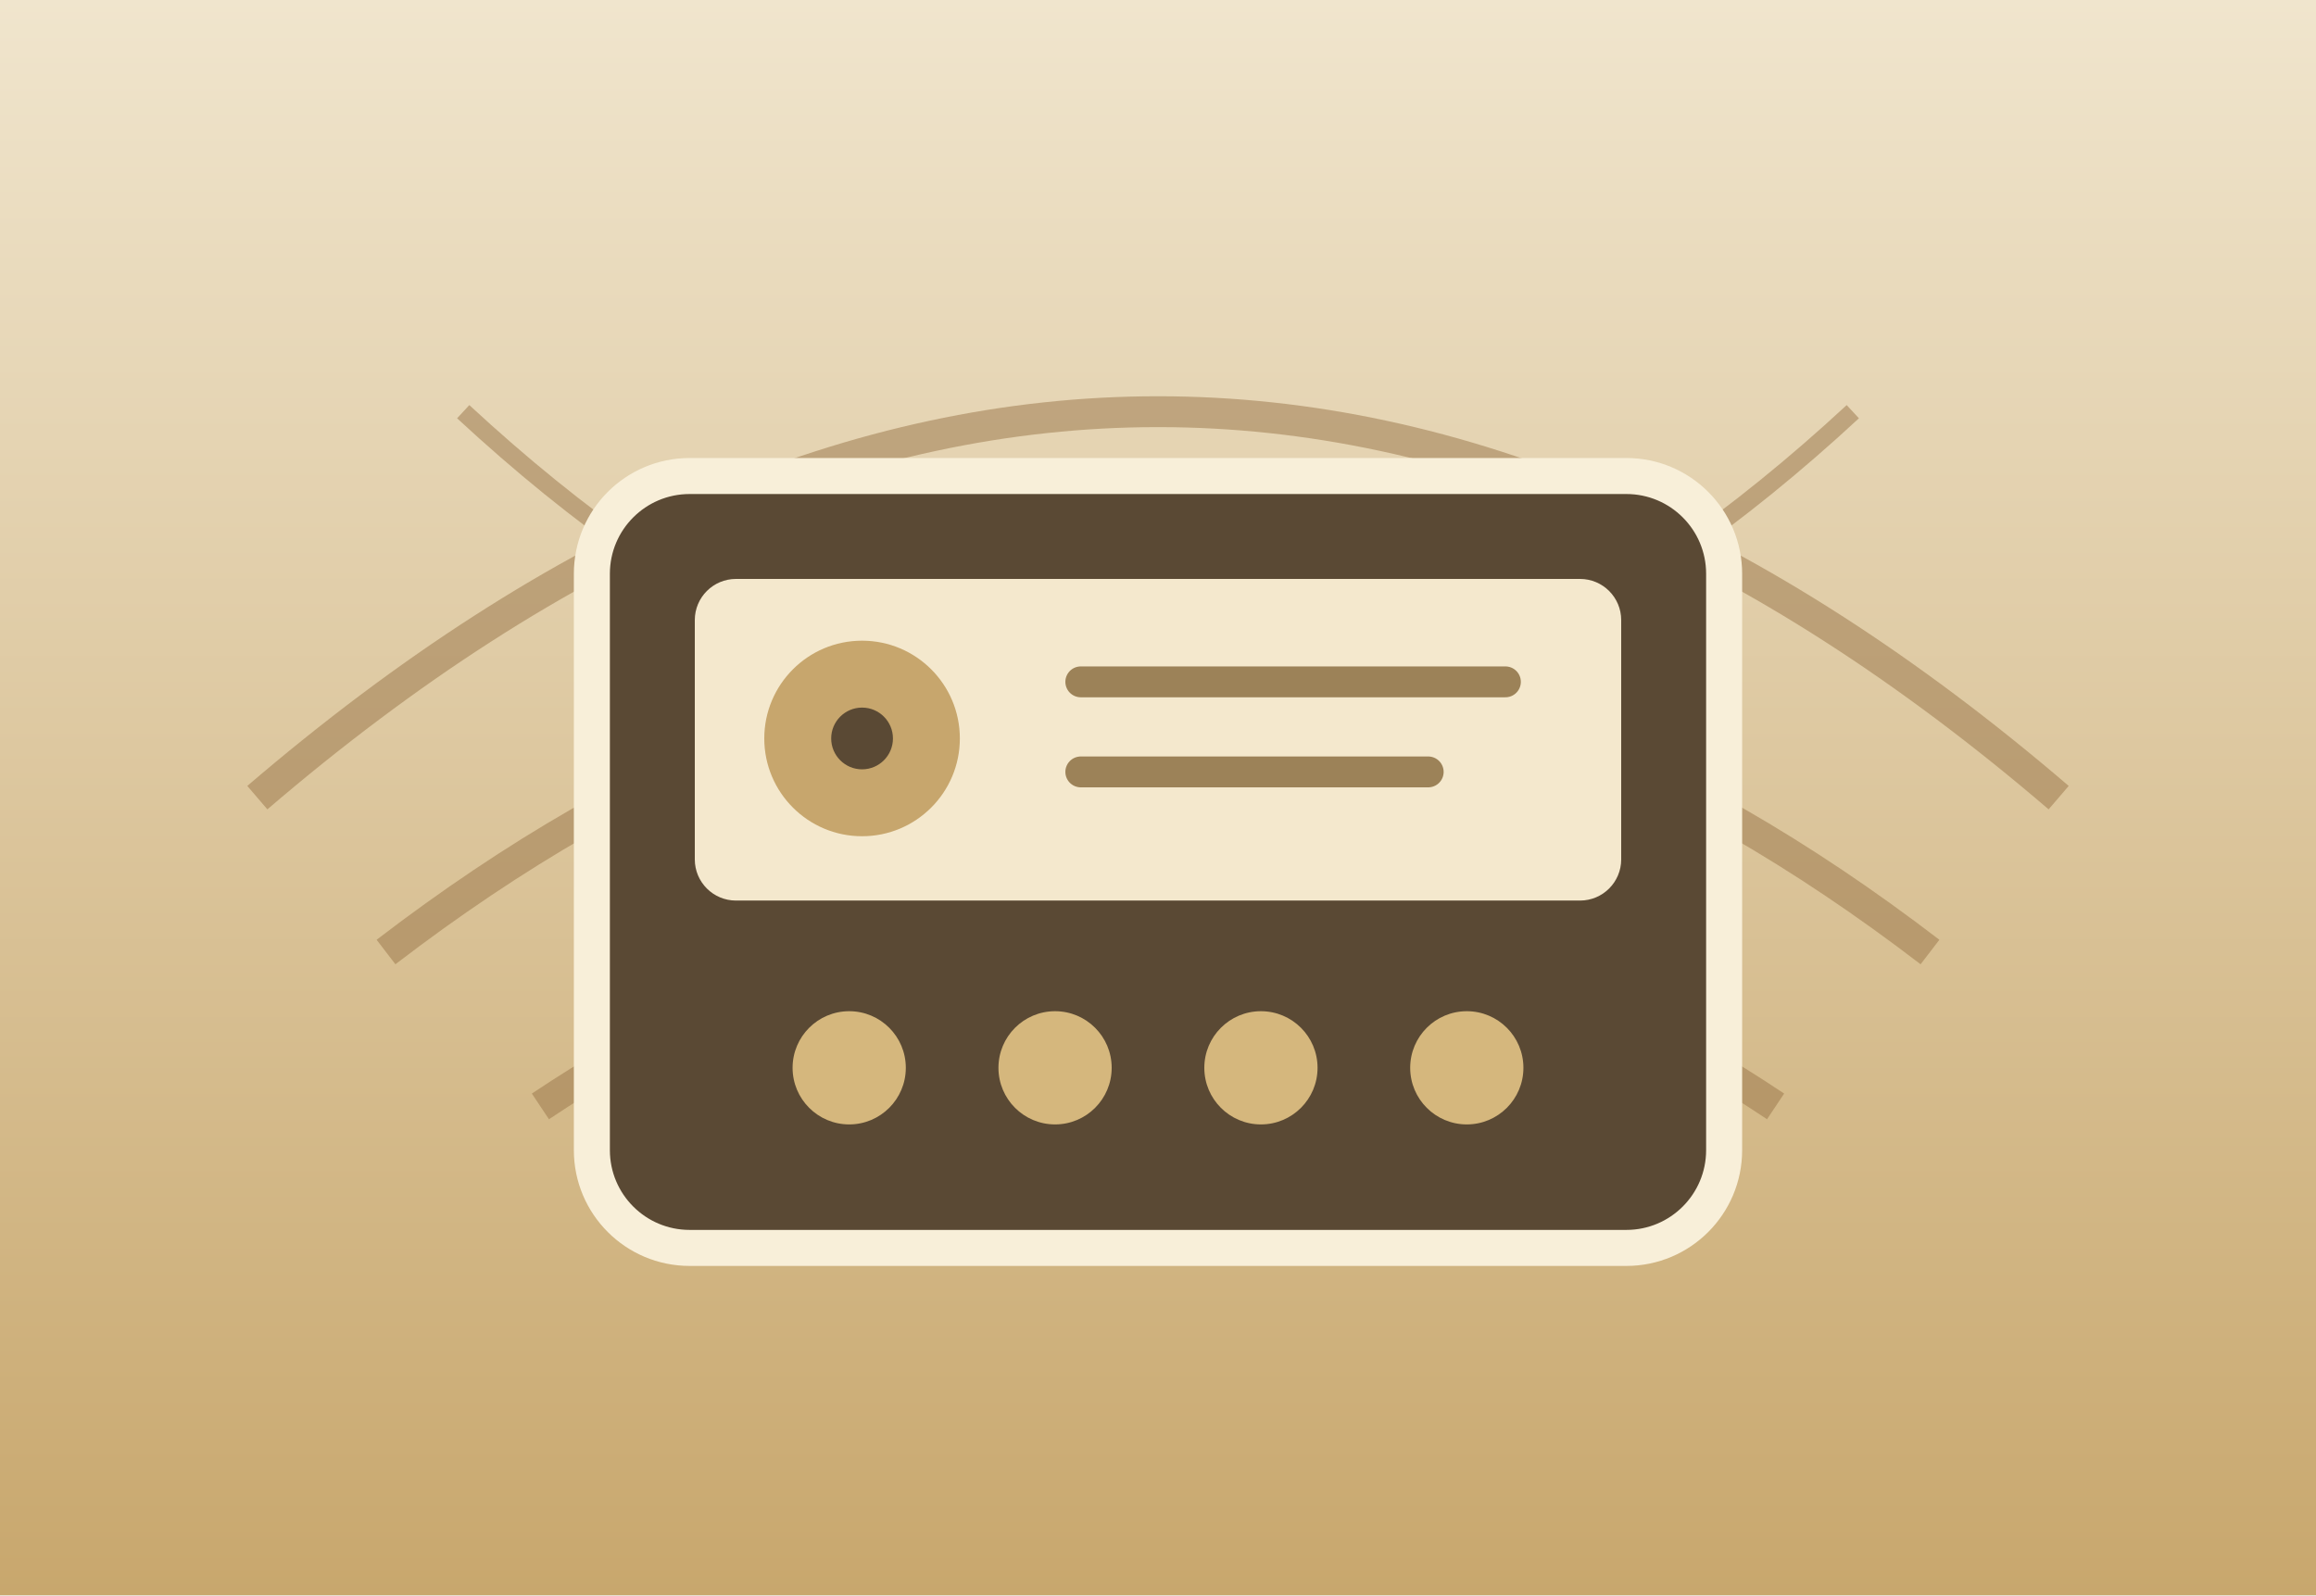
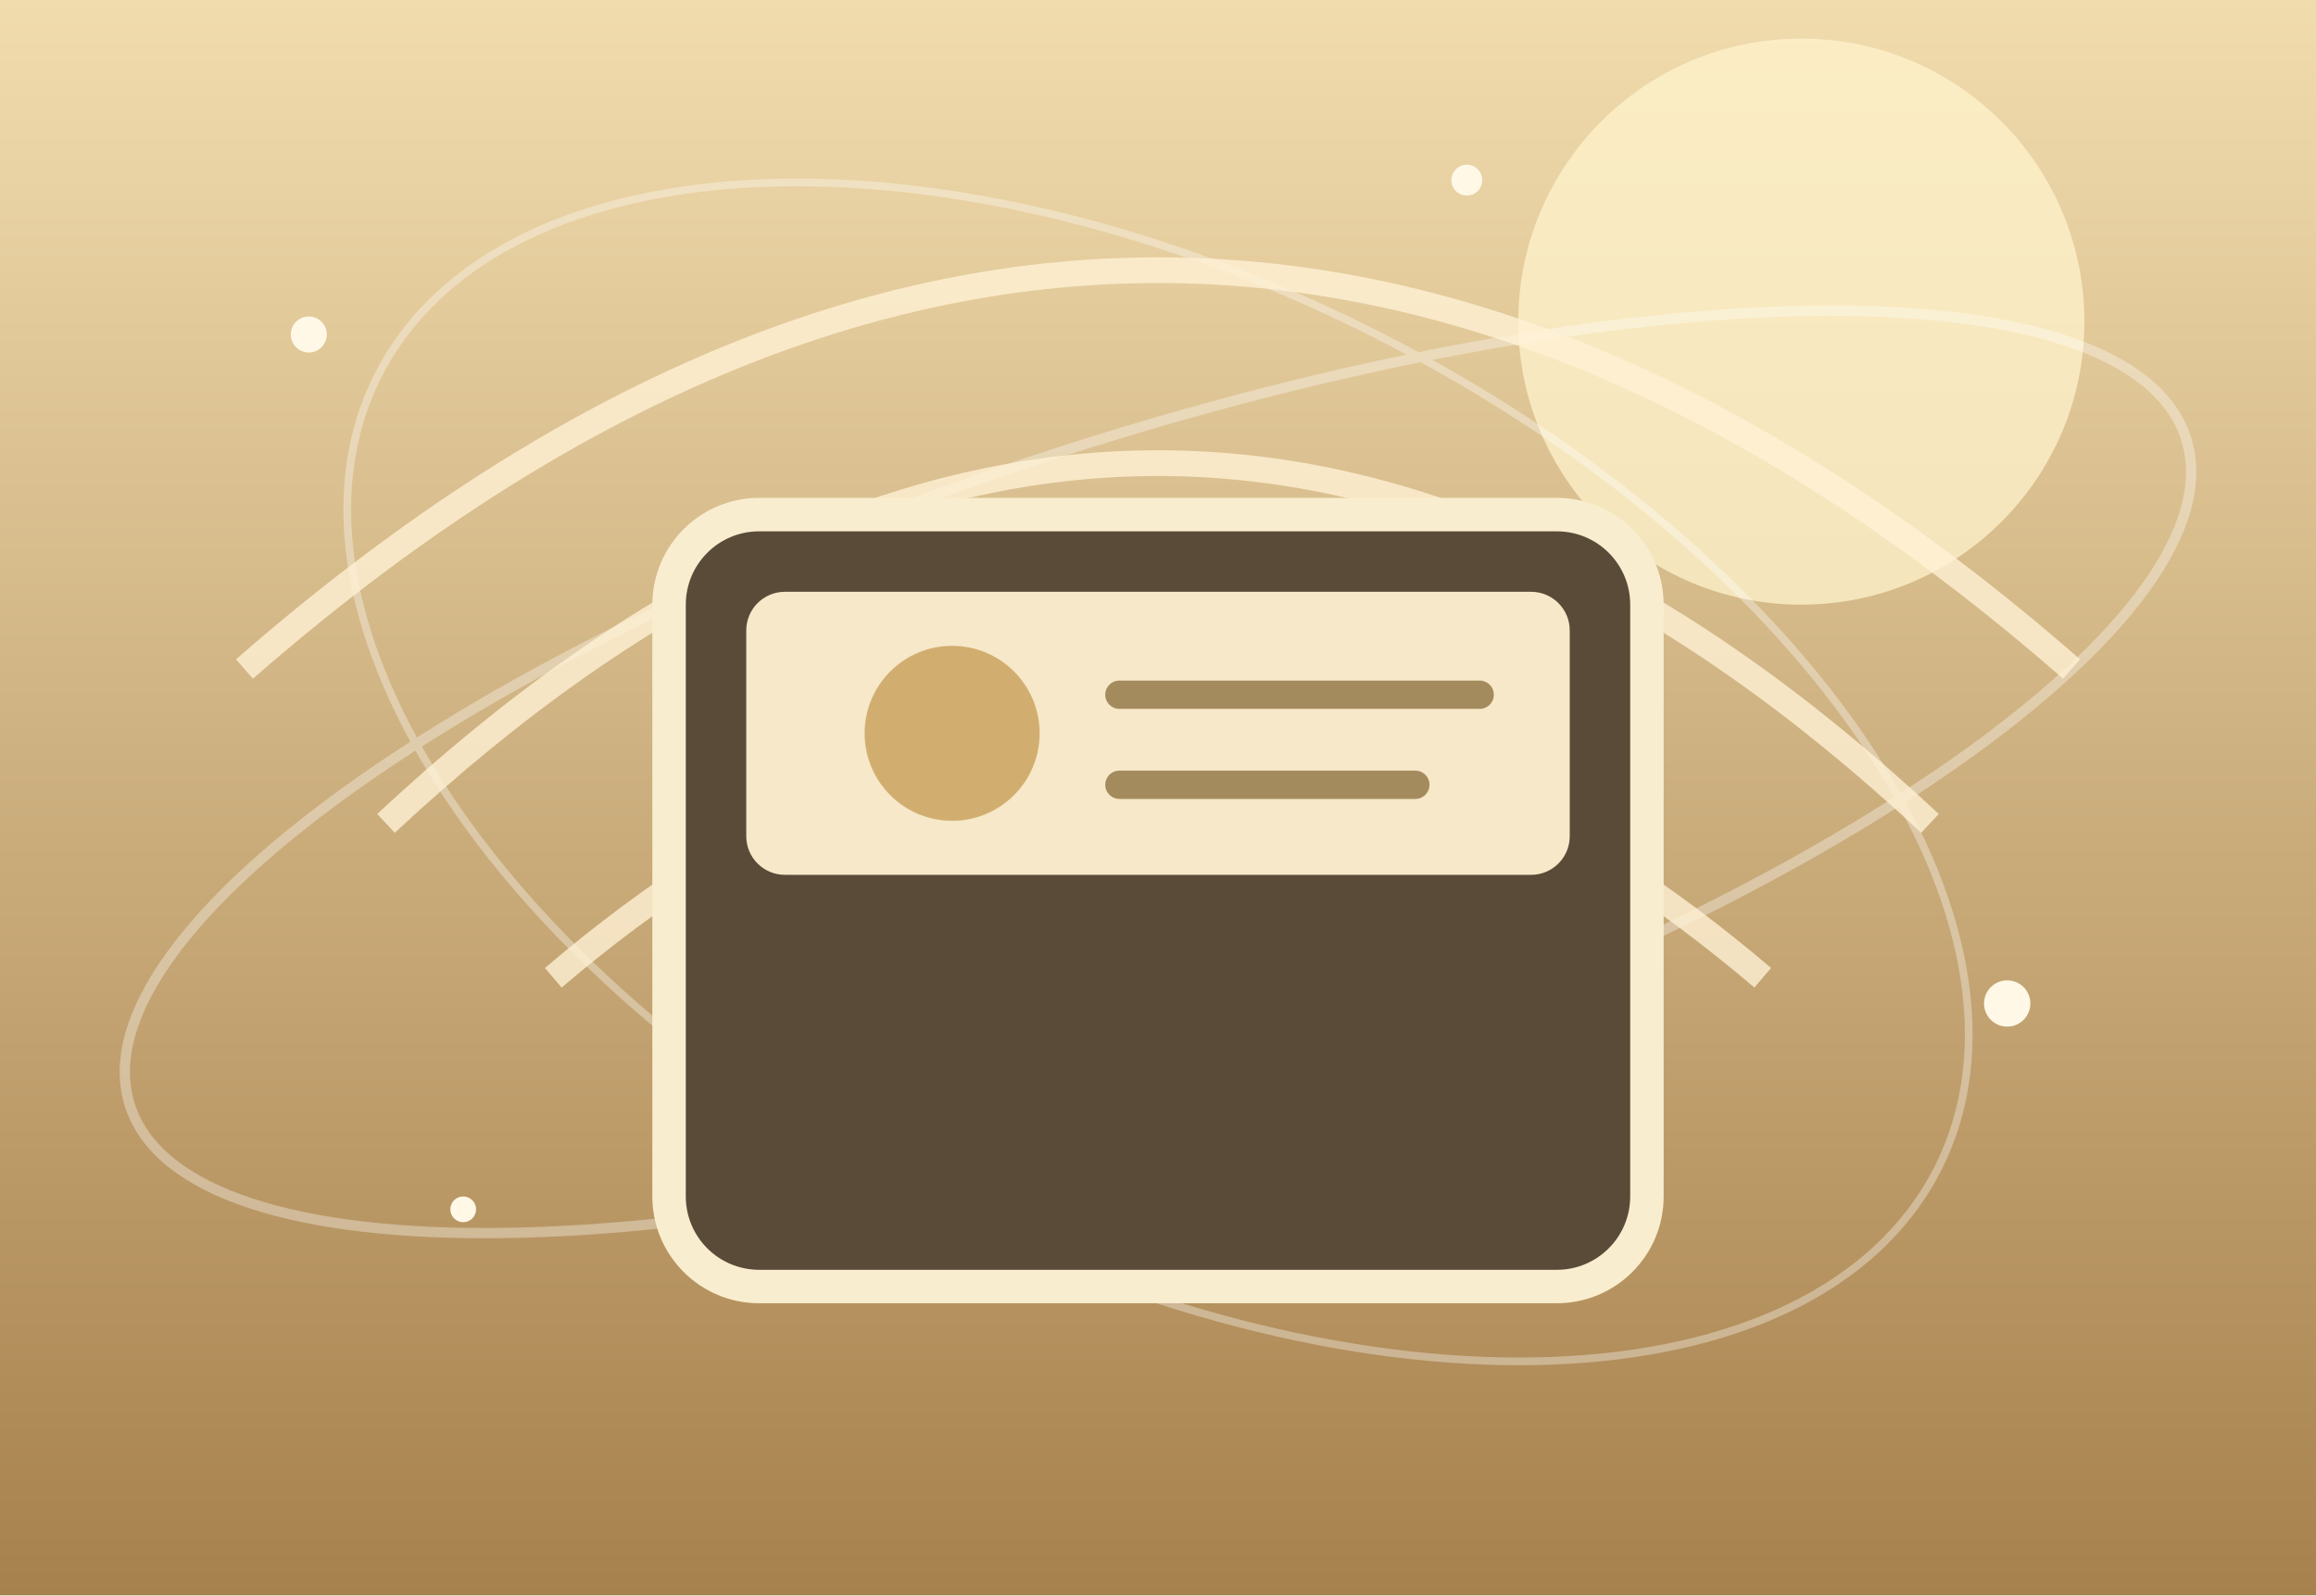
<svg xmlns="http://www.w3.org/2000/svg" viewBox="0 0 900 620">
  <defs>
-     <linearGradient id="g" x2="0" y2="1">
-       <stop stop-color="#f0e5cd" />
-       <stop offset="1" stop-color="#c8a76d" />
+     <linearGradient id="sky" x2="0" y2="1">
+       <stop stop-color="#f1dcae" />
+       <stop offset="1" stop-color="#a7814d" />
    </linearGradient>
  </defs>
-   <rect width="900" height="620" fill="url(#g)" />
-   <g fill="none" stroke="#987447" opacity=".5">
-     <path d="M100 310q350-300 700 0M150 370q300-230 600 0M210 430q240-160 480 0" stroke-width="12" />
-     <path d="M180 160q270 250 540 0" stroke-width="7" />
+   <rect width="900" height="620" fill="url(#sky)" />
+   <circle cx="700" cy="125" r="110" fill="#fff3cc" opacity=".75" />
+   <g fill="none" stroke="#fff" opacity=".34">
+     <ellipse cx="450" cy="300" rx="420" ry="130" transform="rotate(-18 450 300)" stroke-width="4" />
+     <ellipse cx="450" cy="300" rx="340" ry="190" transform="rotate(27 450 300)" stroke-width="3" />
  </g>
-   <rect x="230" y="185" width="440" height="300" rx="38" fill="#5a4934" stroke="#f8efd9" stroke-width="14" />
-   <rect x="270" y="225" width="360" height="125" rx="16" fill="#f4e8cd" />
-   <circle cx="335" cy="287" r="38" fill="#c7a66d" />
-   <circle cx="335" cy="287" r="12" fill="#5a4934" />
-   <path d="M420 265H585M420 300H555" stroke="#9c8258" stroke-width="12" stroke-linecap="round" />
-   <g fill="#d5b77d">
-     <circle cx="330" cy="415" r="22" />
-     <circle cx="410" cy="415" r="22" />
-     <circle cx="490" cy="415" r="22" />
-     <circle cx="570" cy="415" r="22" />
+   <g fill="none" stroke="#fff1d5" stroke-width="10" opacity=".8">
+     <path d="M95 260Q450 -50 805 260M150 320Q450 40 750 320M215 380Q450 180 685 380" />
+   </g>
+   <rect x="260" y="200" width="380" height="300" rx="35" fill="#594b38" stroke="#f9edcf" stroke-width="13" />
+   <rect x="290" y="230" width="320" height="110" rx="15" fill="#f6e8c8" />
+   <circle cx="370" cy="285" r="34" fill="#d1ae70" />
+   <path d="M435 270H575M435 305H550" stroke="#a48b5e" stroke-width="11" stroke-linecap="round" />
+   <g fill="#fff8e7">
+     <circle cx="120" cy="130" r="7" />
+     <circle cx="780" cy="390" r="9" />
+     <circle cx="180" cy="470" r="5" />
+     <circle cx="570" cy="70" r="6" />
  </g>
</svg>
